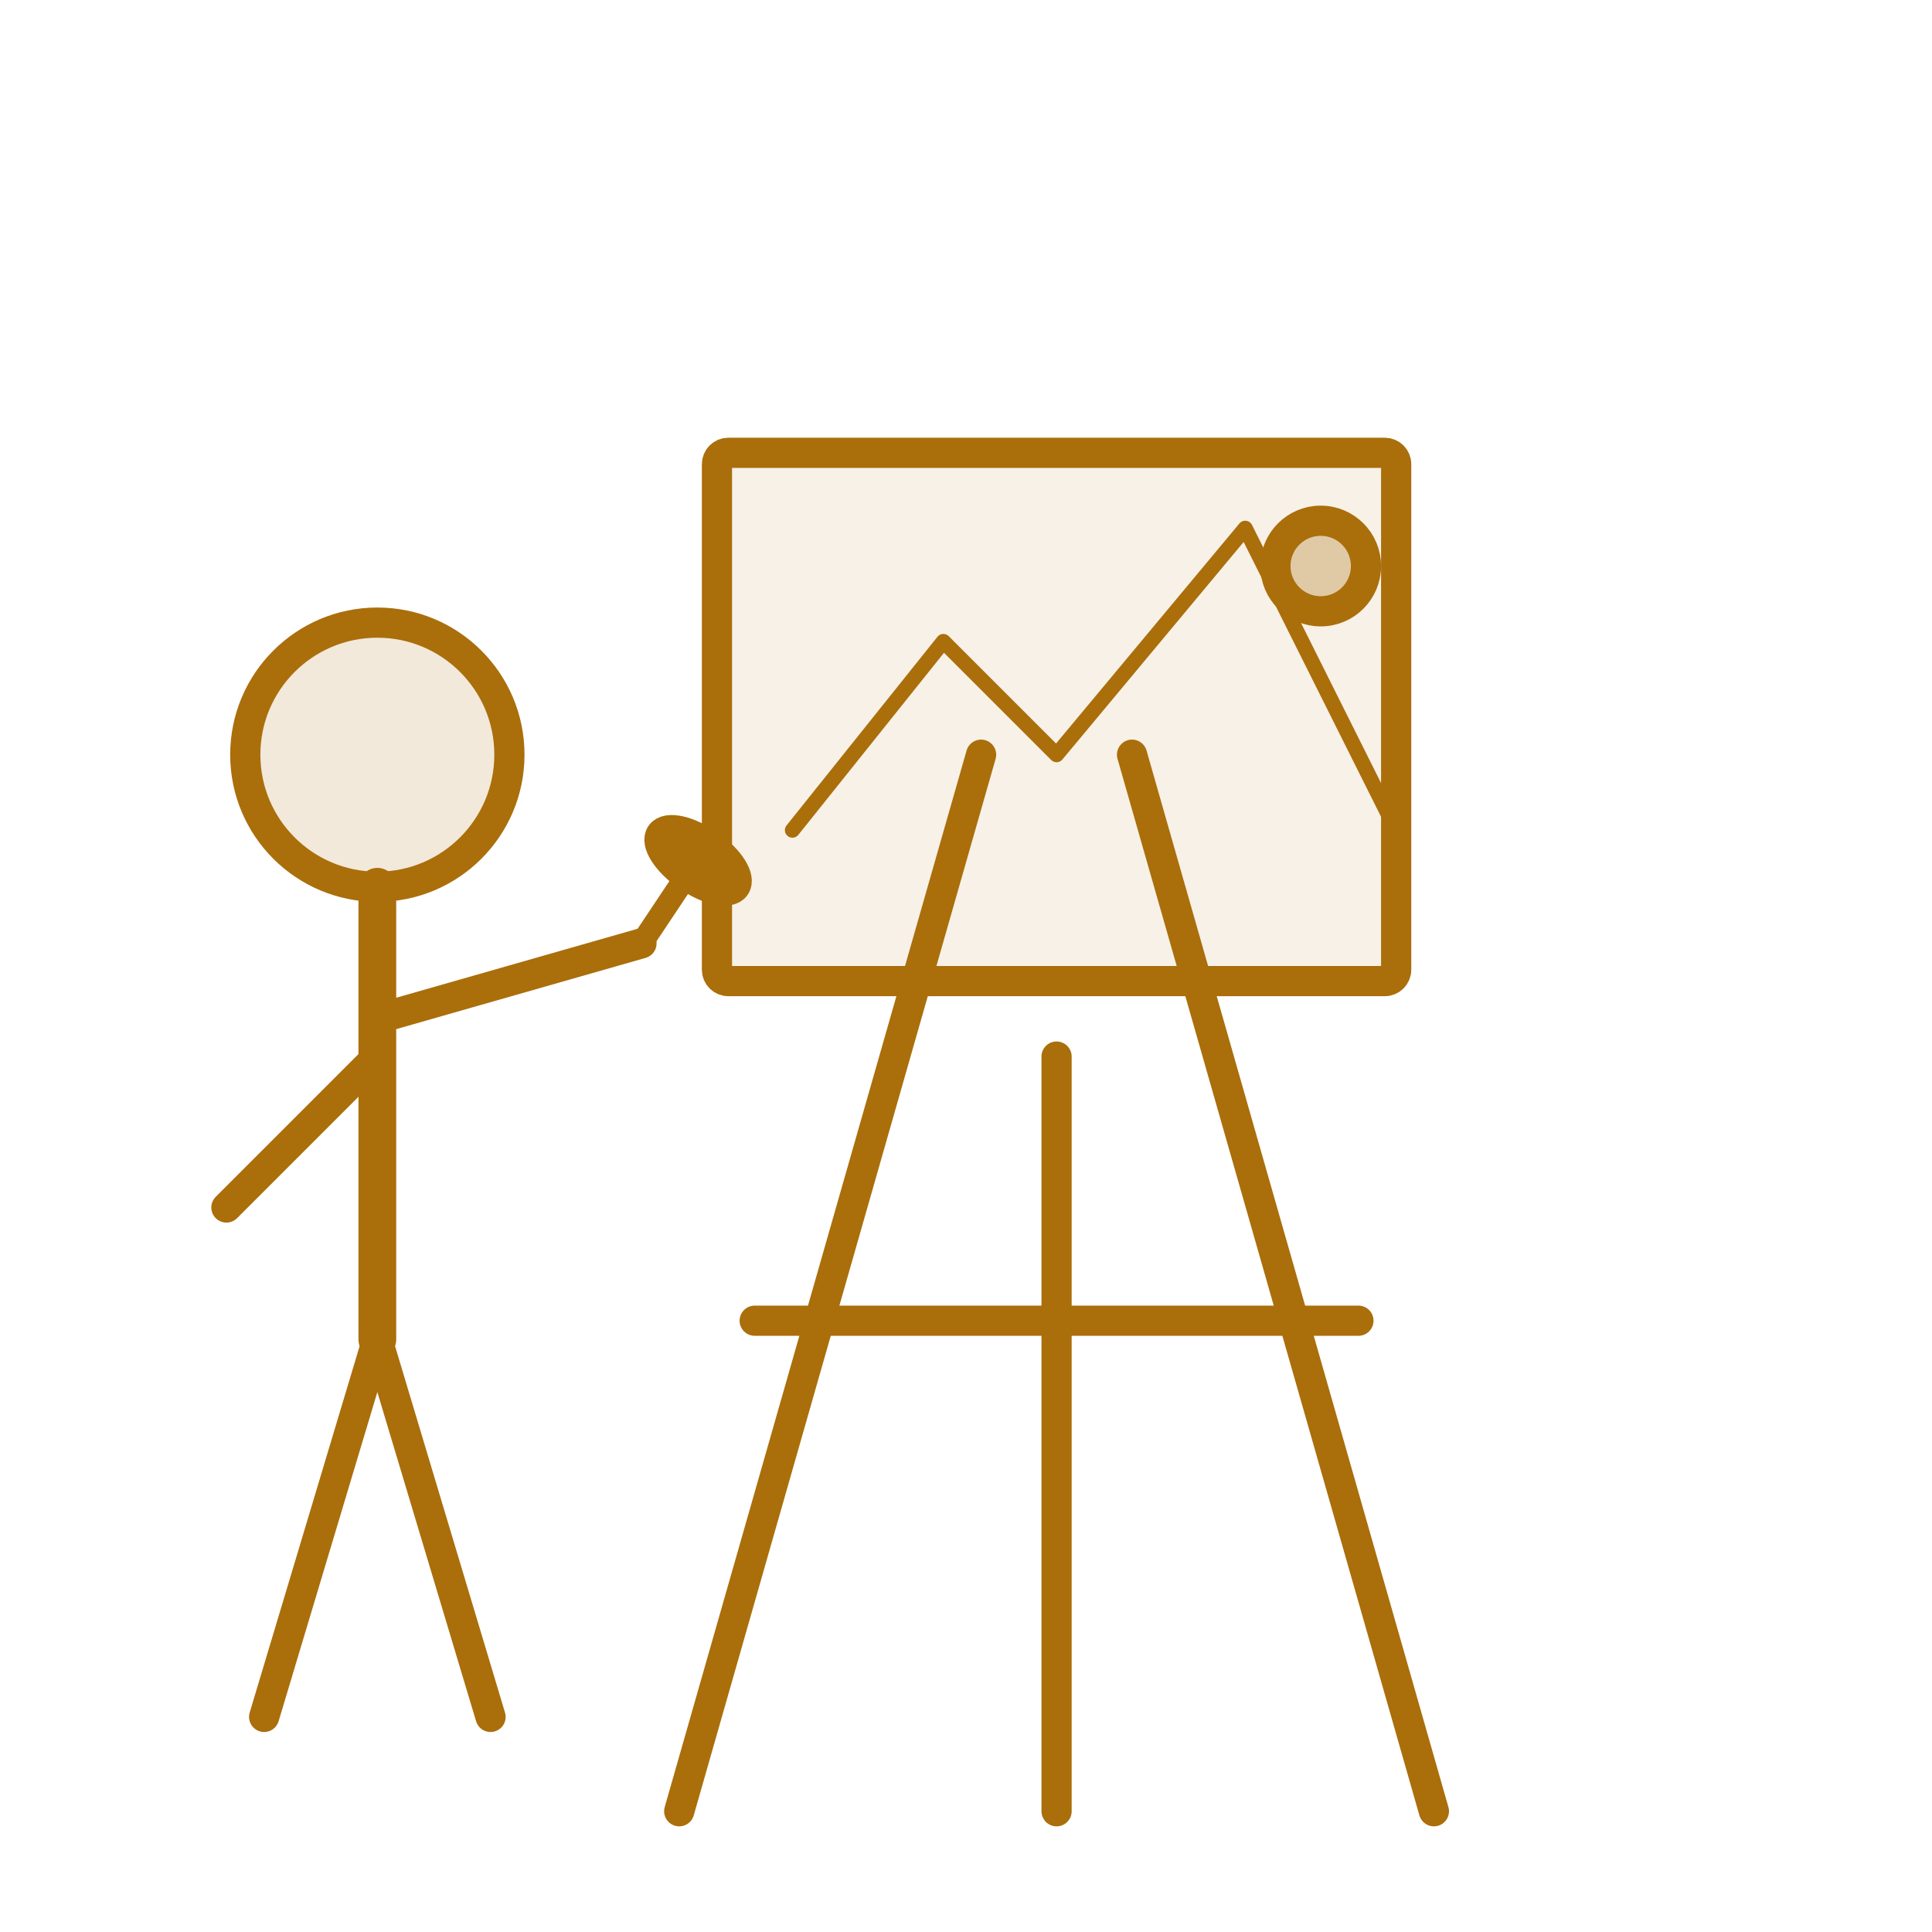
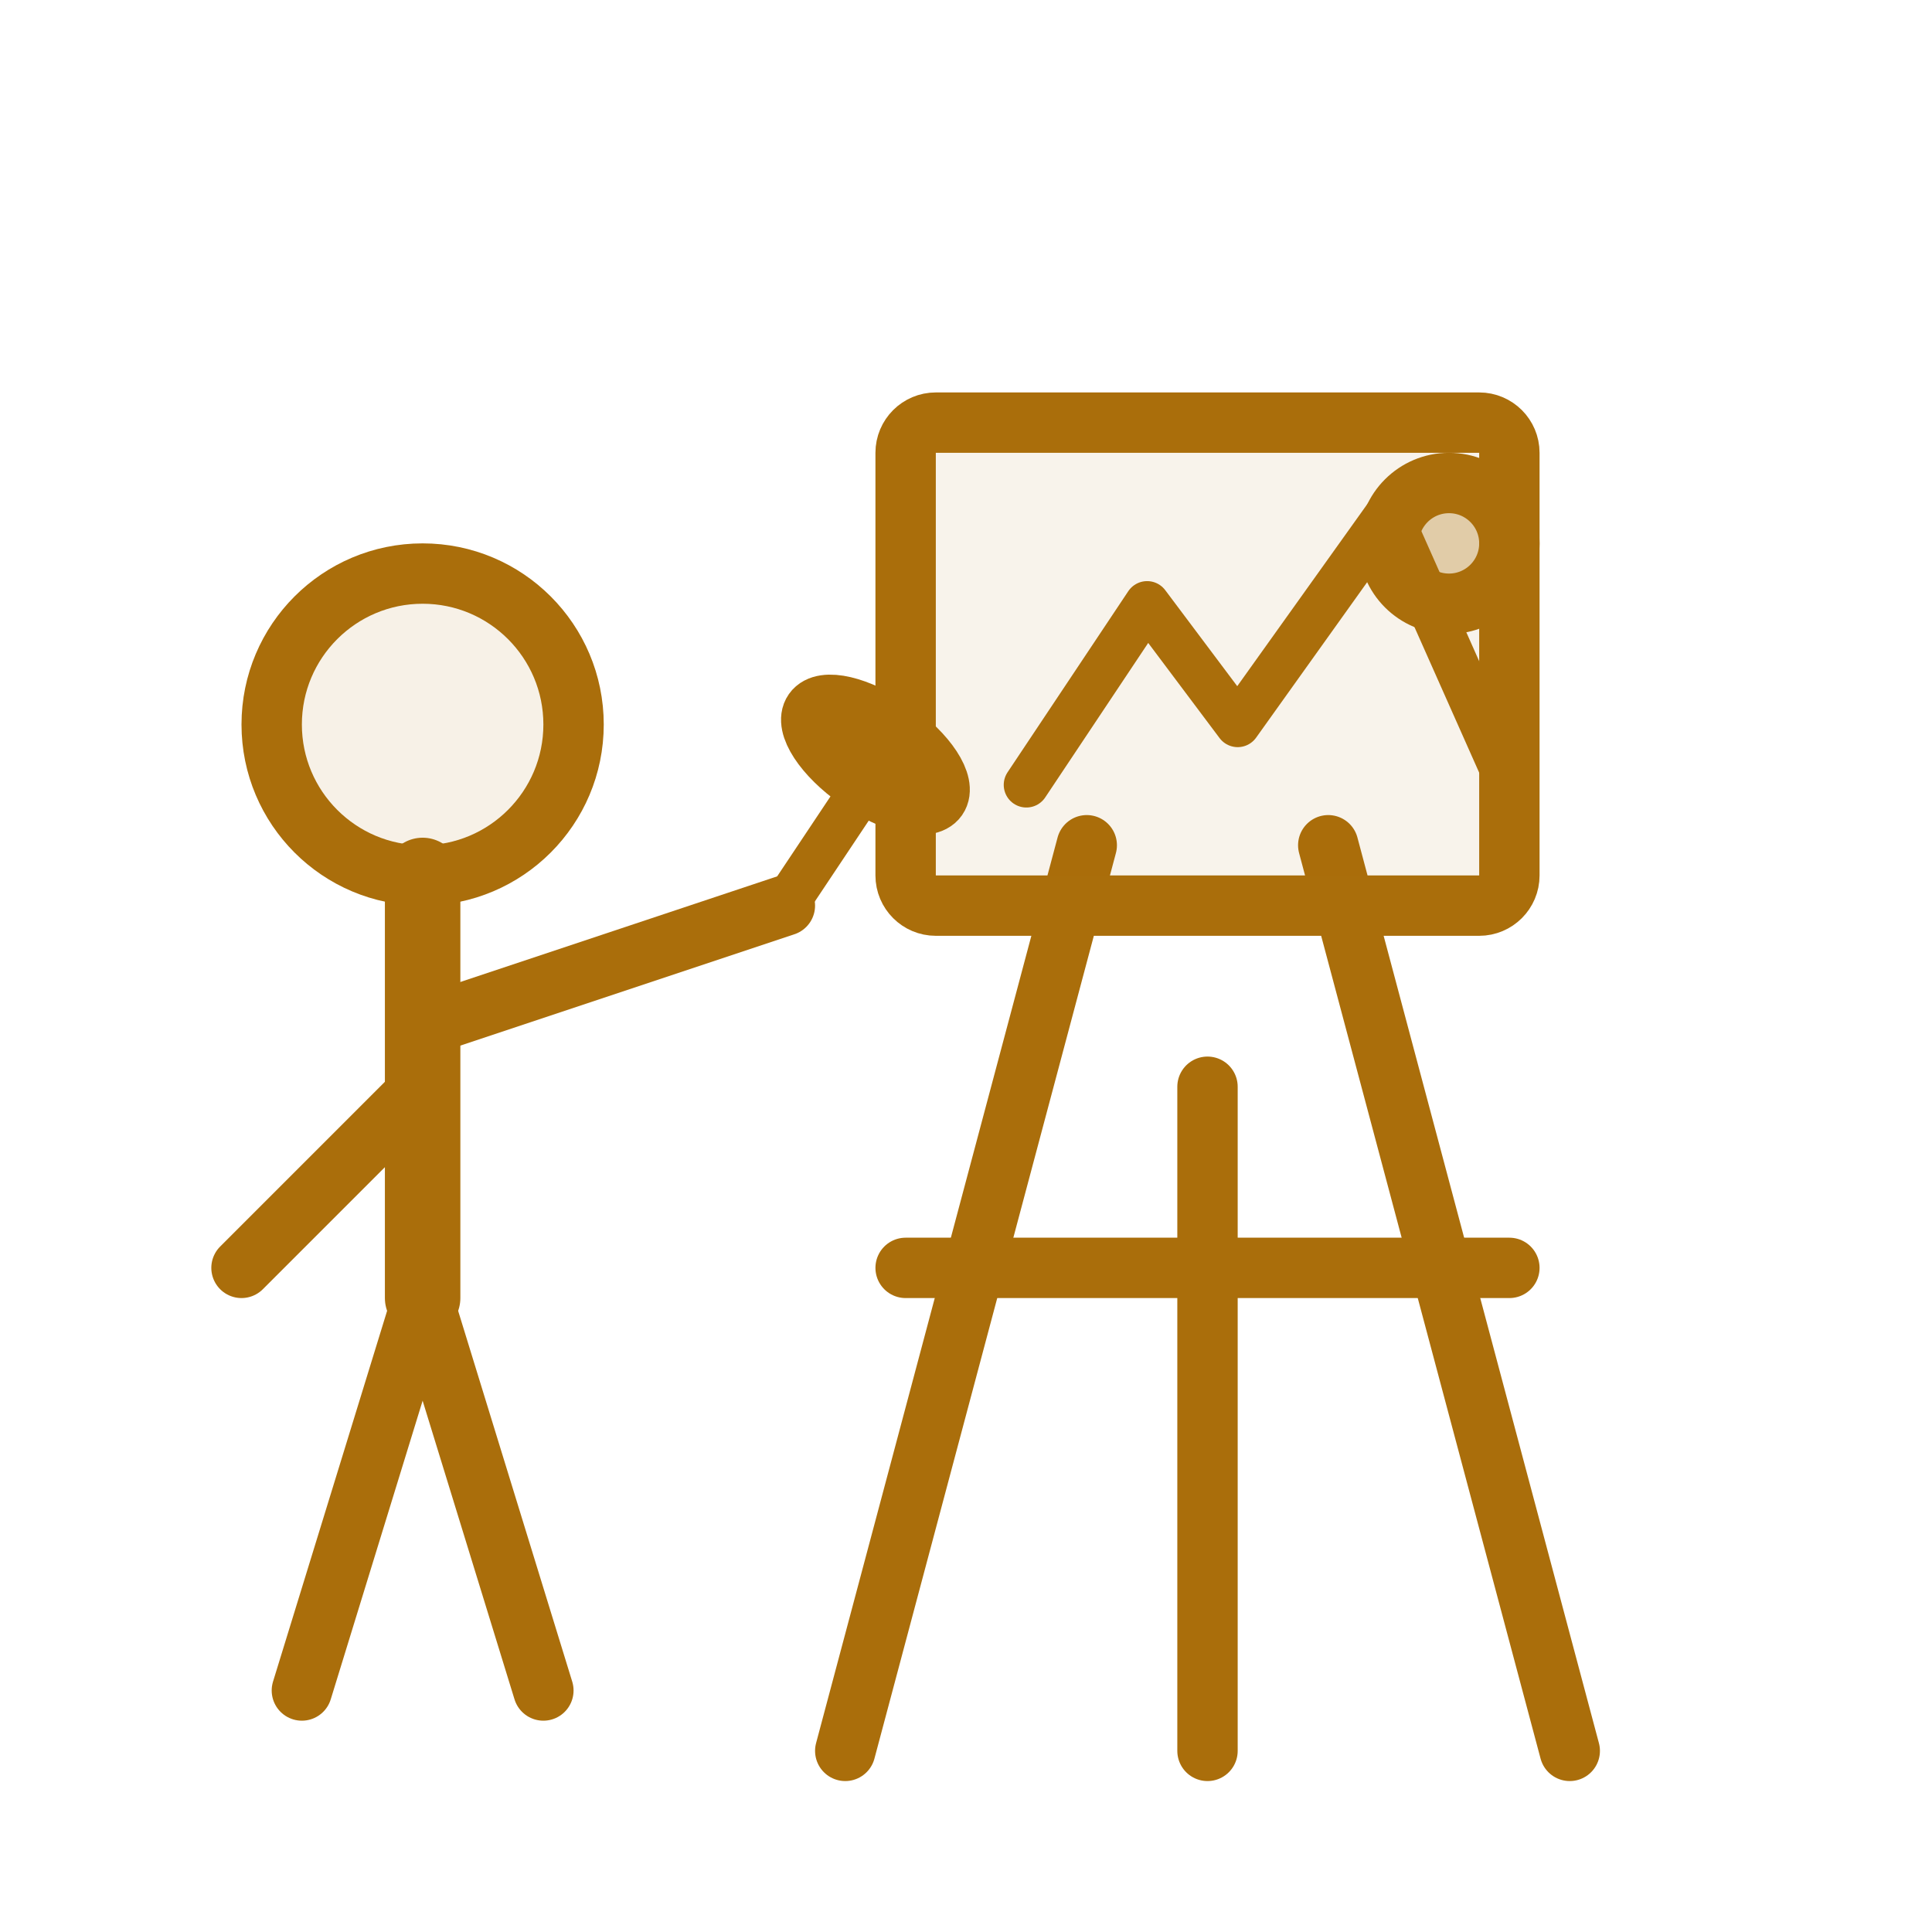
- <svg xmlns="http://www.w3.org/2000/svg" viewBox="0 0 512 512" fill="none" stroke="#aa6e0b" stroke-width="8" stroke-linecap="round" stroke-linejoin="round">
-   <path d="M180 480l80-280" />
-   <path d="M380 480l-80-280" />
-   <path d="M280 480l0-200" />
-   <path d="M200 350l160 0" />
-   <rect x="190" y="120" width="180" height="140" rx="3" fill="#aa6e0b" fill-opacity="0.1" />
-   <path d="M210 220l40-50l30 30l50-60l40 80" stroke-width="4" />
-   <circle cx="350" cy="150" r="12" fill="#aa6e0b" fill-opacity="0.3" />
-   <circle cx="100" cy="200" r="35" fill="#aa6e0b" fill-opacity="0.15" />
-   <path d="M100 235l0 120" stroke-width="10" />
-   <path d="M100 270l70-20" stroke-width="8" />
-   <path d="M100 280l-40 40" stroke-width="8" />
-   <path d="M100 355l-30 100" stroke-width="8" />
-   <path d="M100 355l30 100" stroke-width="8" />
-   <path d="M170 250l20-30" stroke-width="6" />
-   <ellipse cx="185" cy="228" rx="5" ry="12" transform="rotate(-55 185 228)" fill="#aa6e0b" />
+ <svg xmlns="http://www.w3.org/2000/svg" viewBox="0 0 64 64" fill="none" stroke="#aa6e0b" stroke-width="2" stroke-linecap="round" stroke-linejoin="round">
+   <path d="M28 58l8-30" />
+   <path d="M52 58l-8-30" />
+   <path d="M40 58v-22" />
+   <path d="M30 42h20" />
+   <rect x="30" y="14" width="20" height="16" rx="1" fill="#aa6e0b" fill-opacity="0.08" />
+   <path d="M34 26l4-6l3 4l5-7l4 9" stroke-width="1.5" />
+   <circle cx="48" cy="18" r="2" fill="#aa6e0b" fill-opacity="0.3" />
+   <circle cx="14" cy="24" r="5" fill="#aa6e0b" fill-opacity="0.1" />
+   <path d="M14 29v14" stroke-width="2.5" />
+   <path d="M14 34l12-4" />
+   <path d="M14 36l-6 6" />
+   <path d="M14 43l-4 13" />
+   <path d="M14 43l4 13" />
+   <path d="M26 30l4-6" stroke-width="1.5" />
+   <ellipse cx="29" cy="25" rx="1" ry="2.5" transform="rotate(-55 29 25)" fill="#aa6e0b" />
</svg>
